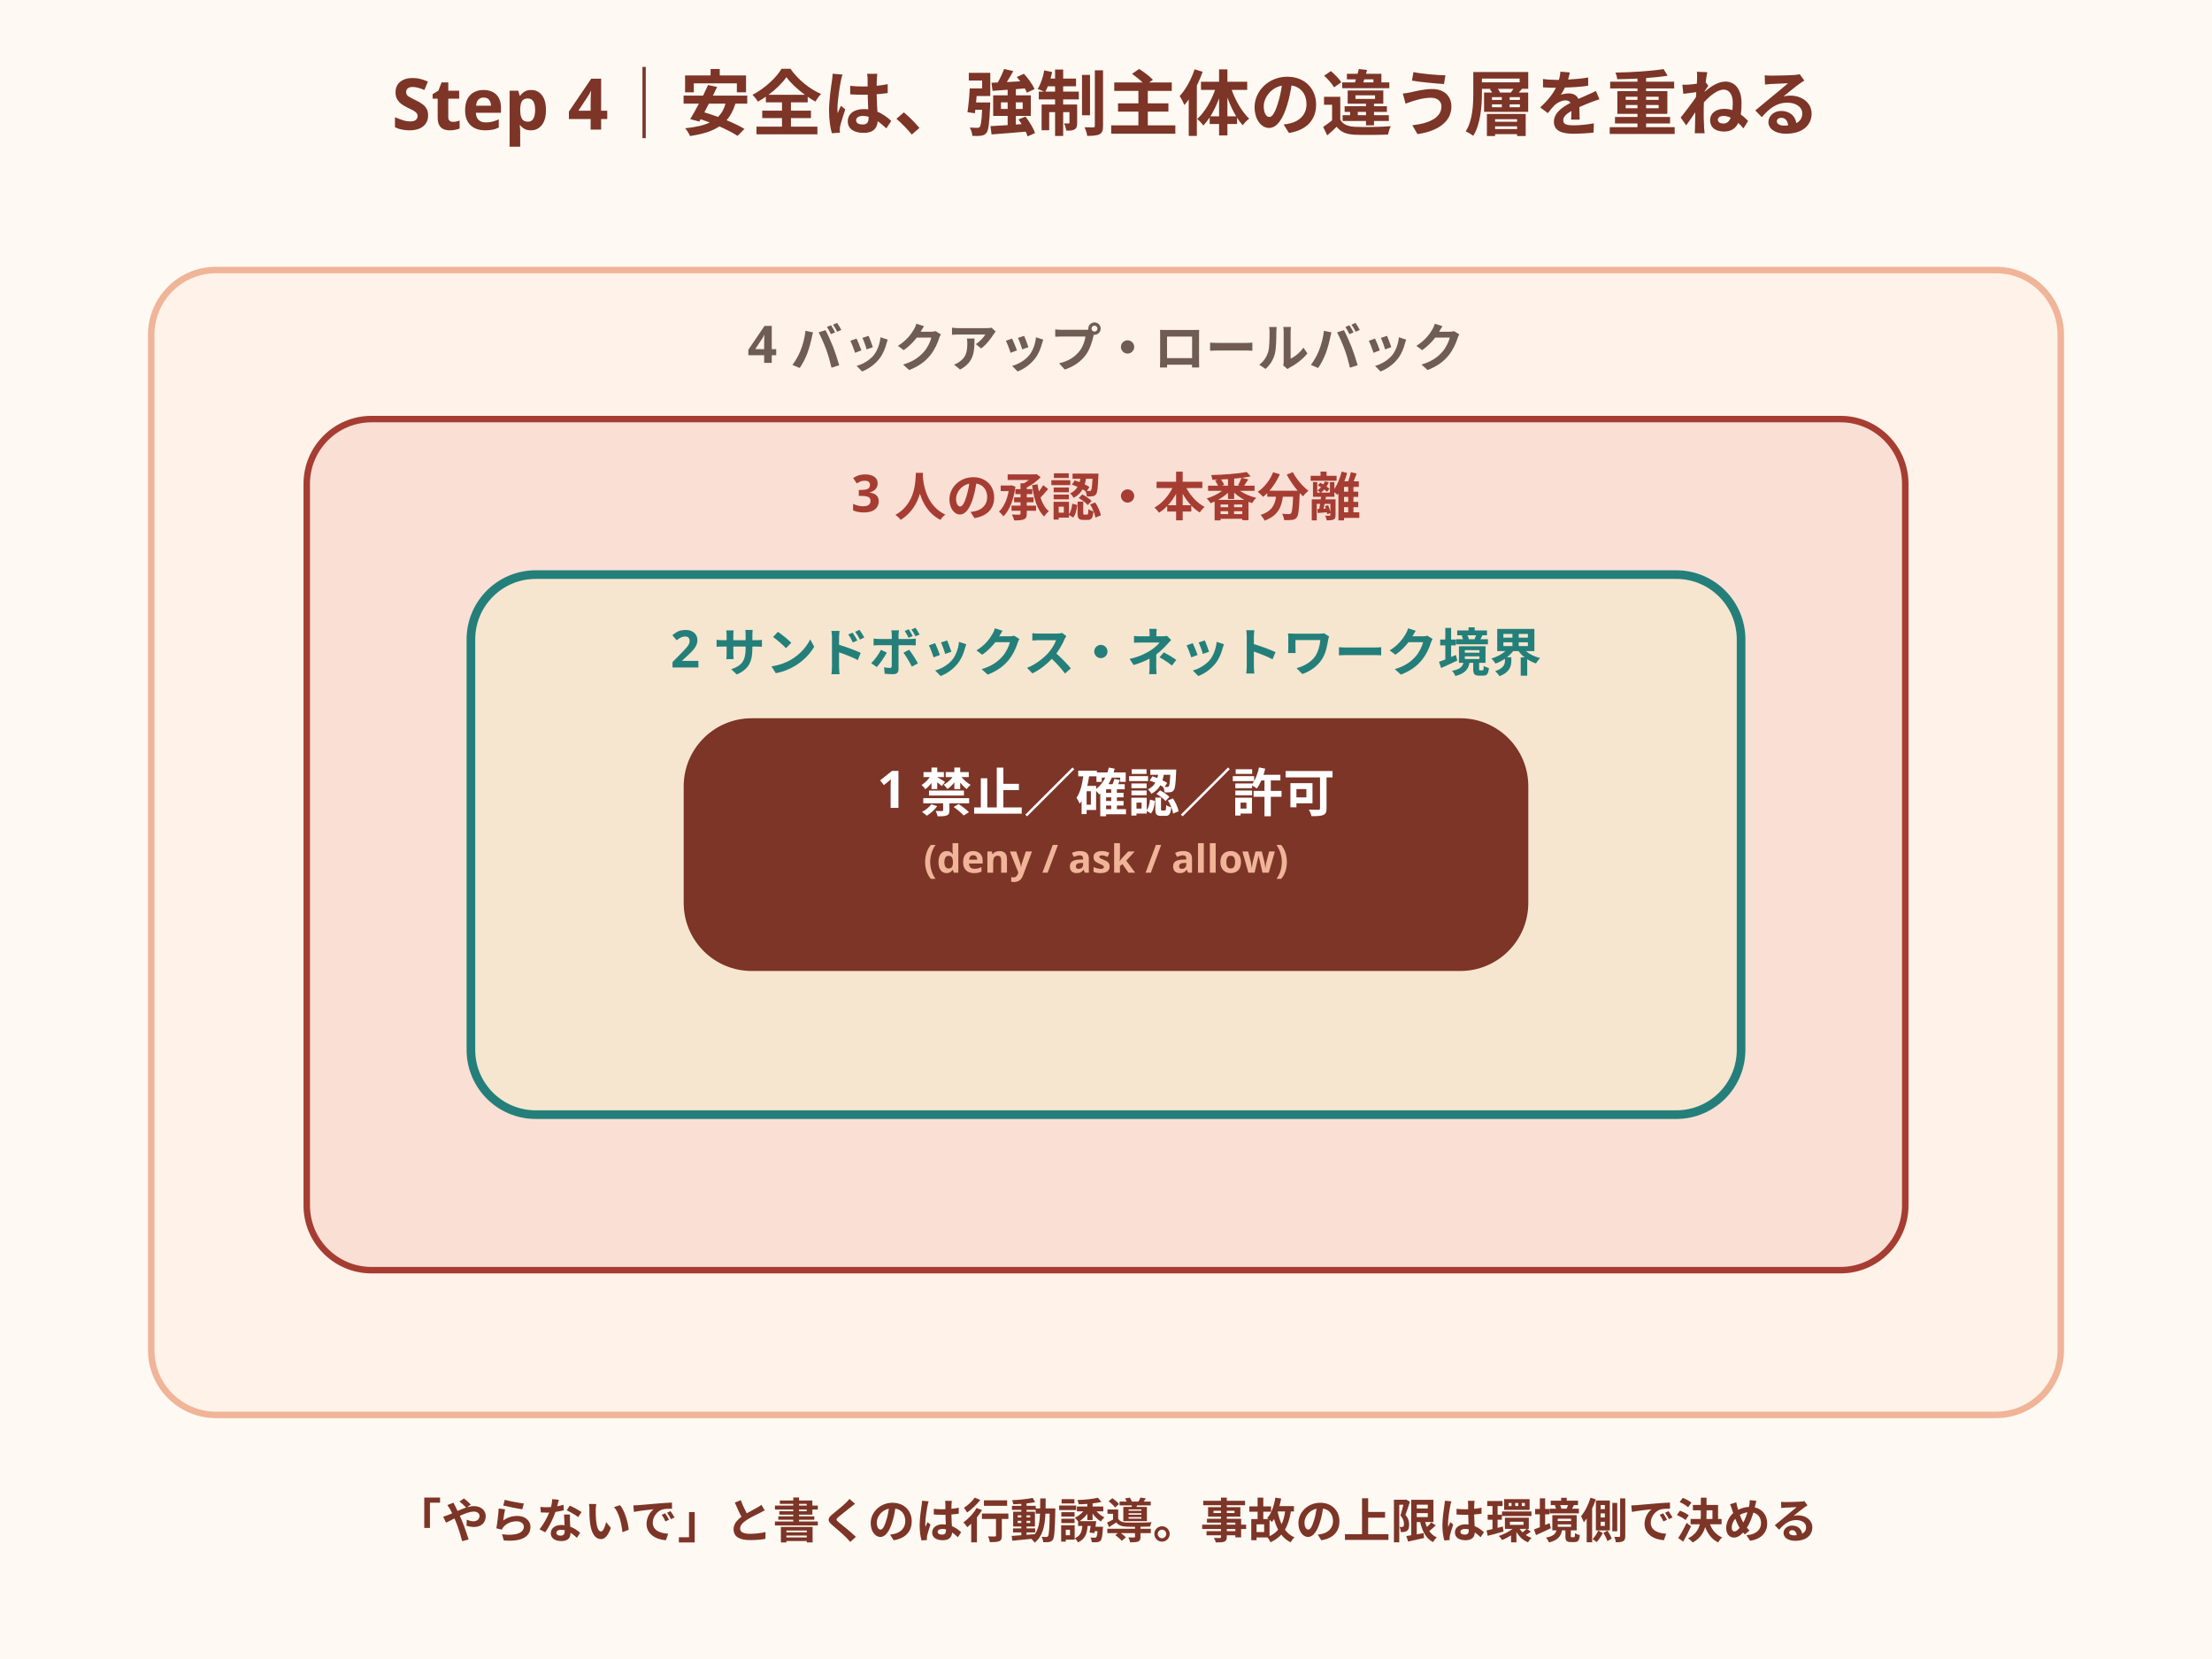
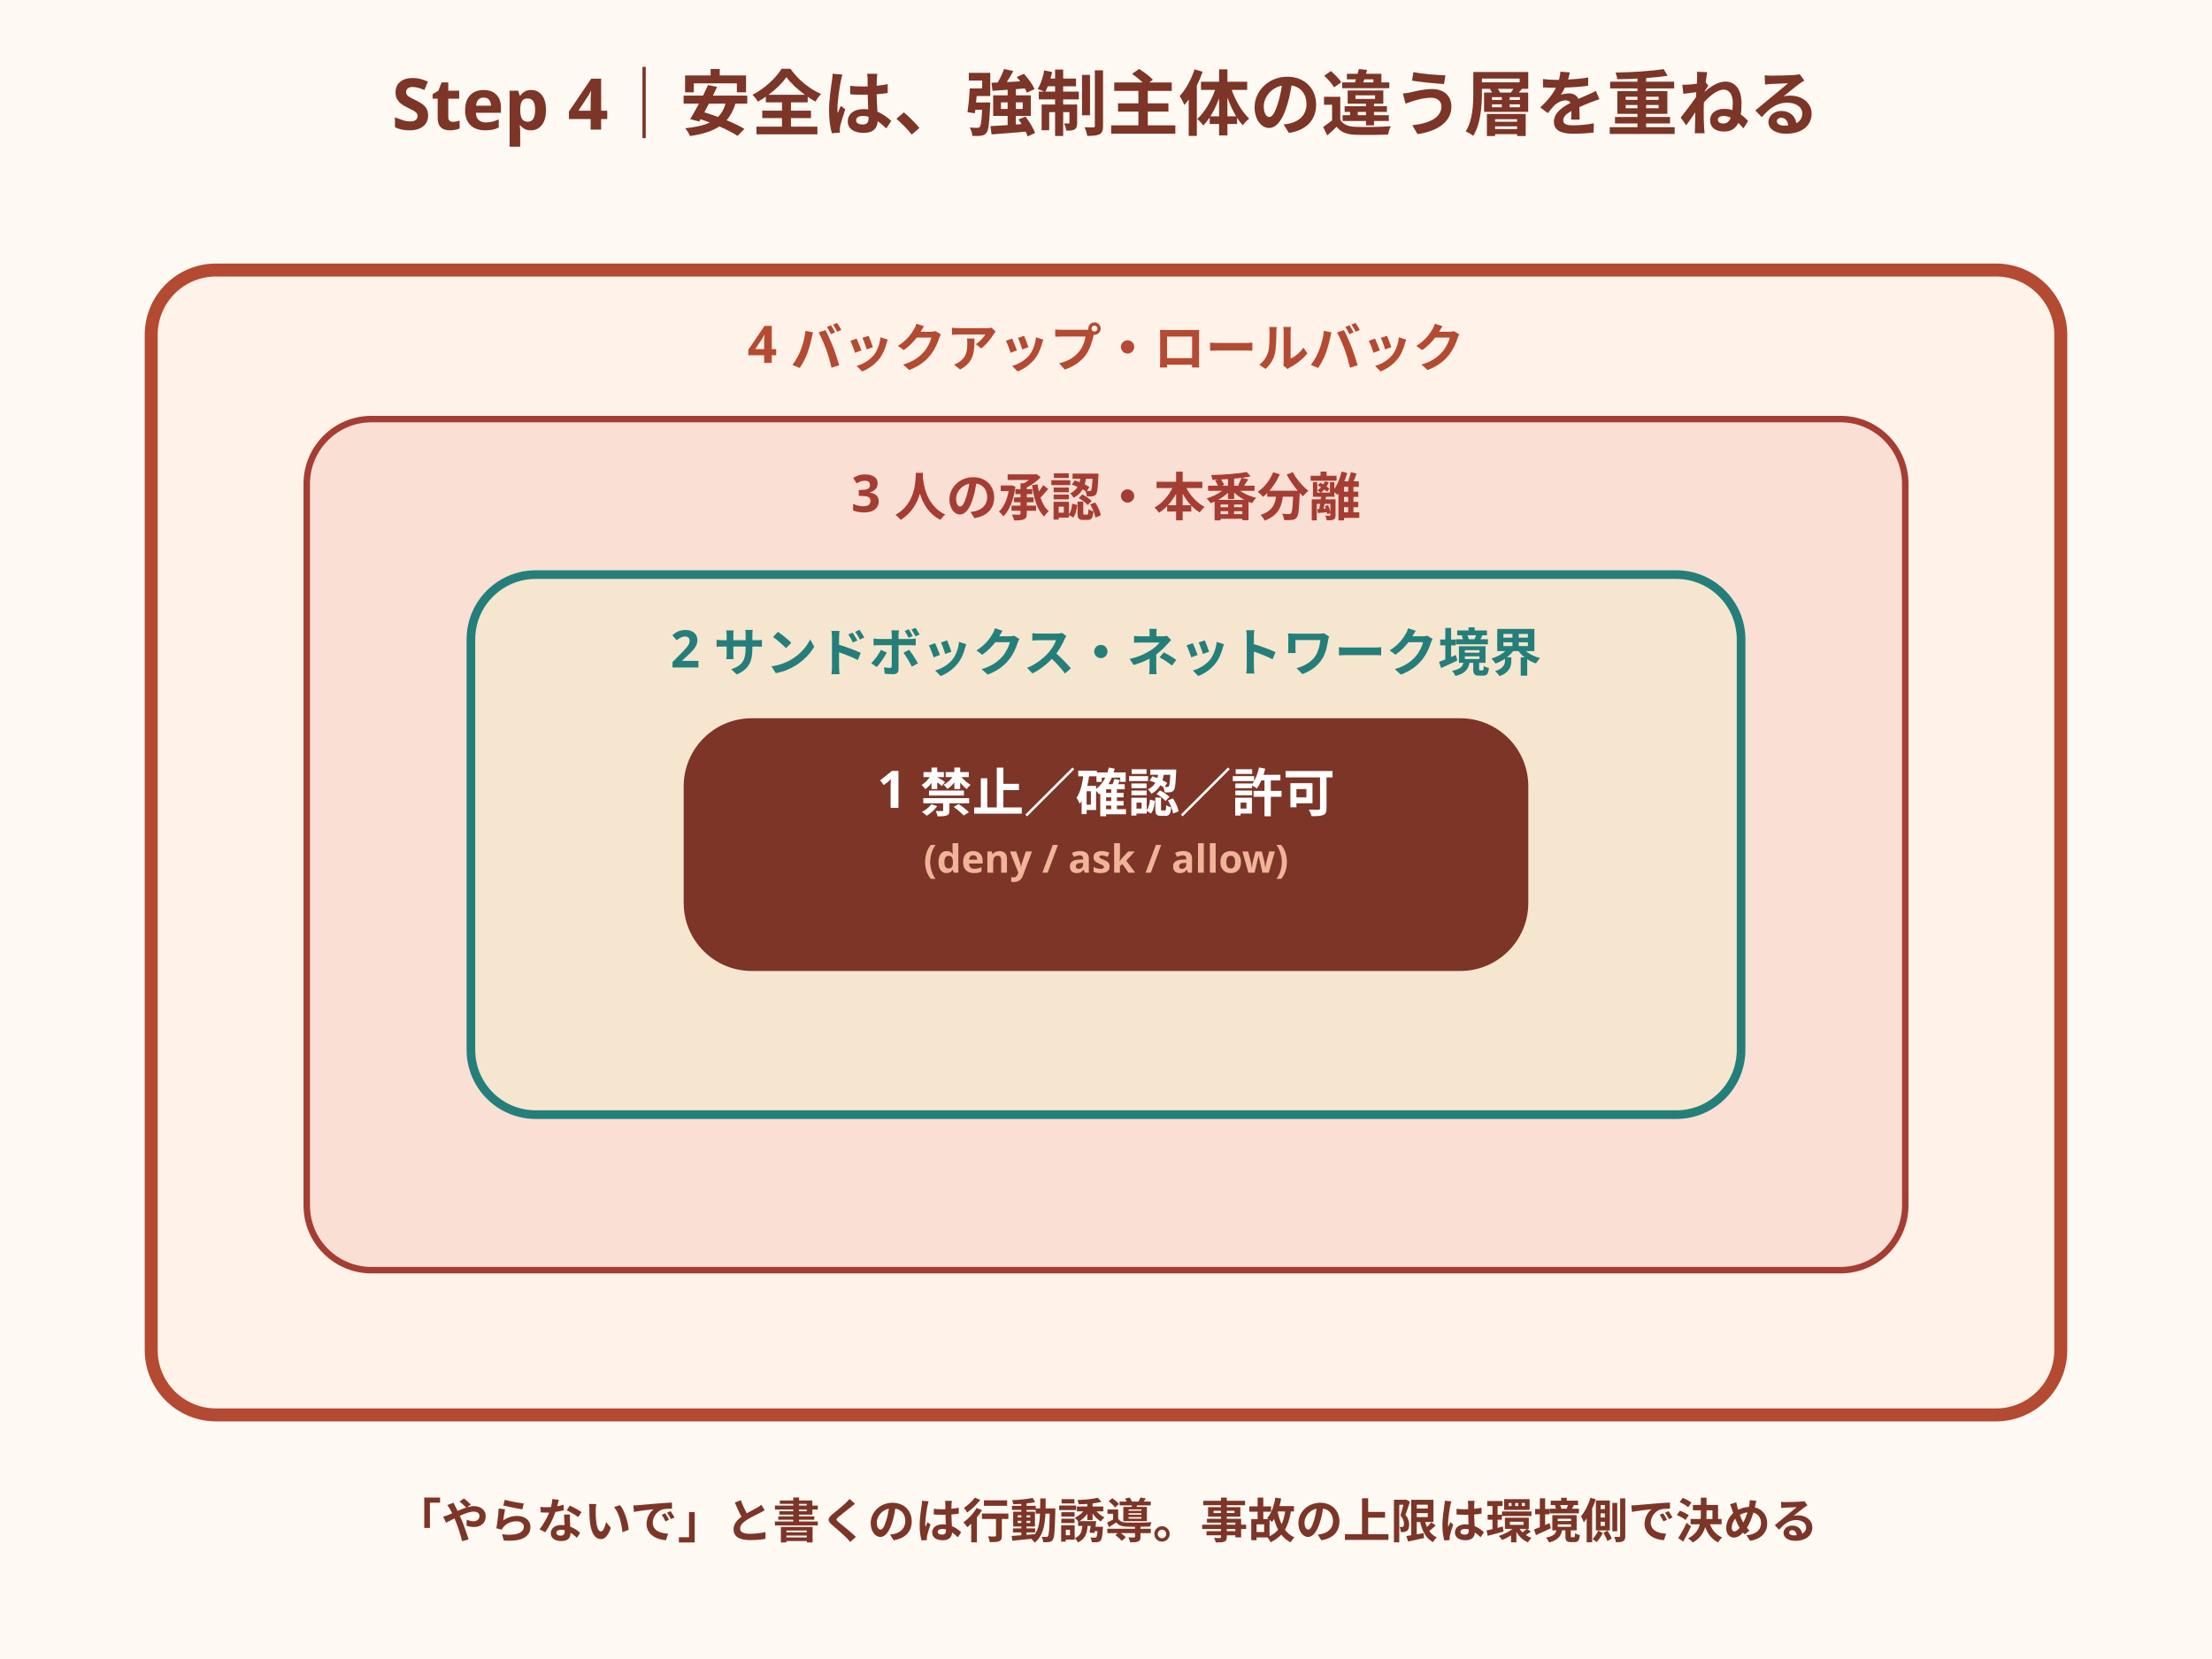
<svg xmlns="http://www.w3.org/2000/svg" width="1024" height="768" viewBox="0 0 1024 768">
  <defs>
    <marker id="arrow" viewBox="0 0 10 10" refX="9" refY="5" markerWidth="8" markerHeight="8" orient="auto-start-reverse">
      <path d="M 0 0 L 10 5 L 0 10 z" fill="#6F5C52" />
    </marker>
  </defs>
  <rect width="1024" height="768" fill="#FFF9F3" />
  <text x="512" y="60" text-anchor="middle" font-family="Hiragino Sans, Yu Gothic, sans-serif" font-size="33" font-weight="800" fill="#7C3527">Step 4｜安全は、強制主体の違う層を重ねる</text>
-   <rect x="70" y="125" width="884" height="530" rx="30" fill="#FFF2E8" stroke="#F0B498" stroke-width="3" />
-   <text x="512" y="168" text-anchor="middle" font-family="Hiragino Sans, Yu Gothic, sans-serif" font-size="24" font-weight="800" fill="#6F5C52">4  バックアップ・ロールバック</text>
+   <rect x="70" y="125" width="884" height="530" rx="30" fill="#FFF2E8" stroke="#B44A32" stroke-width="6" />
+   <text x="512" y="168" text-anchor="middle" font-family="Hiragino Sans, Yu Gothic, sans-serif" font-size="24" font-weight="800" fill="#B44A32">4  バックアップ・ロールバック</text>
  <rect x="142" y="194" width="740" height="394" rx="30" fill="#FADFD5" stroke="#A63D32" stroke-width="3" />
  <text x="512" y="237" text-anchor="middle" font-family="Hiragino Sans, Yu Gothic, sans-serif" font-size="24" font-weight="800" fill="#A63D32">3  人の承認・本番分離</text>
  <rect x="218" y="266" width="588" height="250" rx="30" fill="#F6E6CF" stroke="#247F7A" stroke-width="4" />
  <text x="512" y="309" text-anchor="middle" font-family="Hiragino Sans, Yu Gothic, sans-serif" font-size="24" font-weight="800" fill="#247F7A">2  サンドボックス・ネットワーク境界</text>
  <rect x="318" y="334" width="388" height="114" rx="30" fill="#7C3527" stroke="#7C3527" stroke-width="3" />
  <text x="512" y="374" text-anchor="middle" font-family="Hiragino Sans, Yu Gothic, sans-serif" font-size="24" font-weight="800" fill="#FFFFFF">1  禁止／確認／許可</text>
  <text x="512" y="404" text-anchor="middle" font-family="Hiragino Sans, Yu Gothic, sans-serif" font-size="18" font-weight="700" fill="#F0B498">(deny / ask / allow)</text>
  <text x="512" y="712" text-anchor="middle" font-family="Hiragino Sans, Yu Gothic, sans-serif" font-size="22" font-weight="700" fill="#7C3527">「やらないで」と書くのは行動誘導。事故の上限は環境側で決める</text>
</svg>
